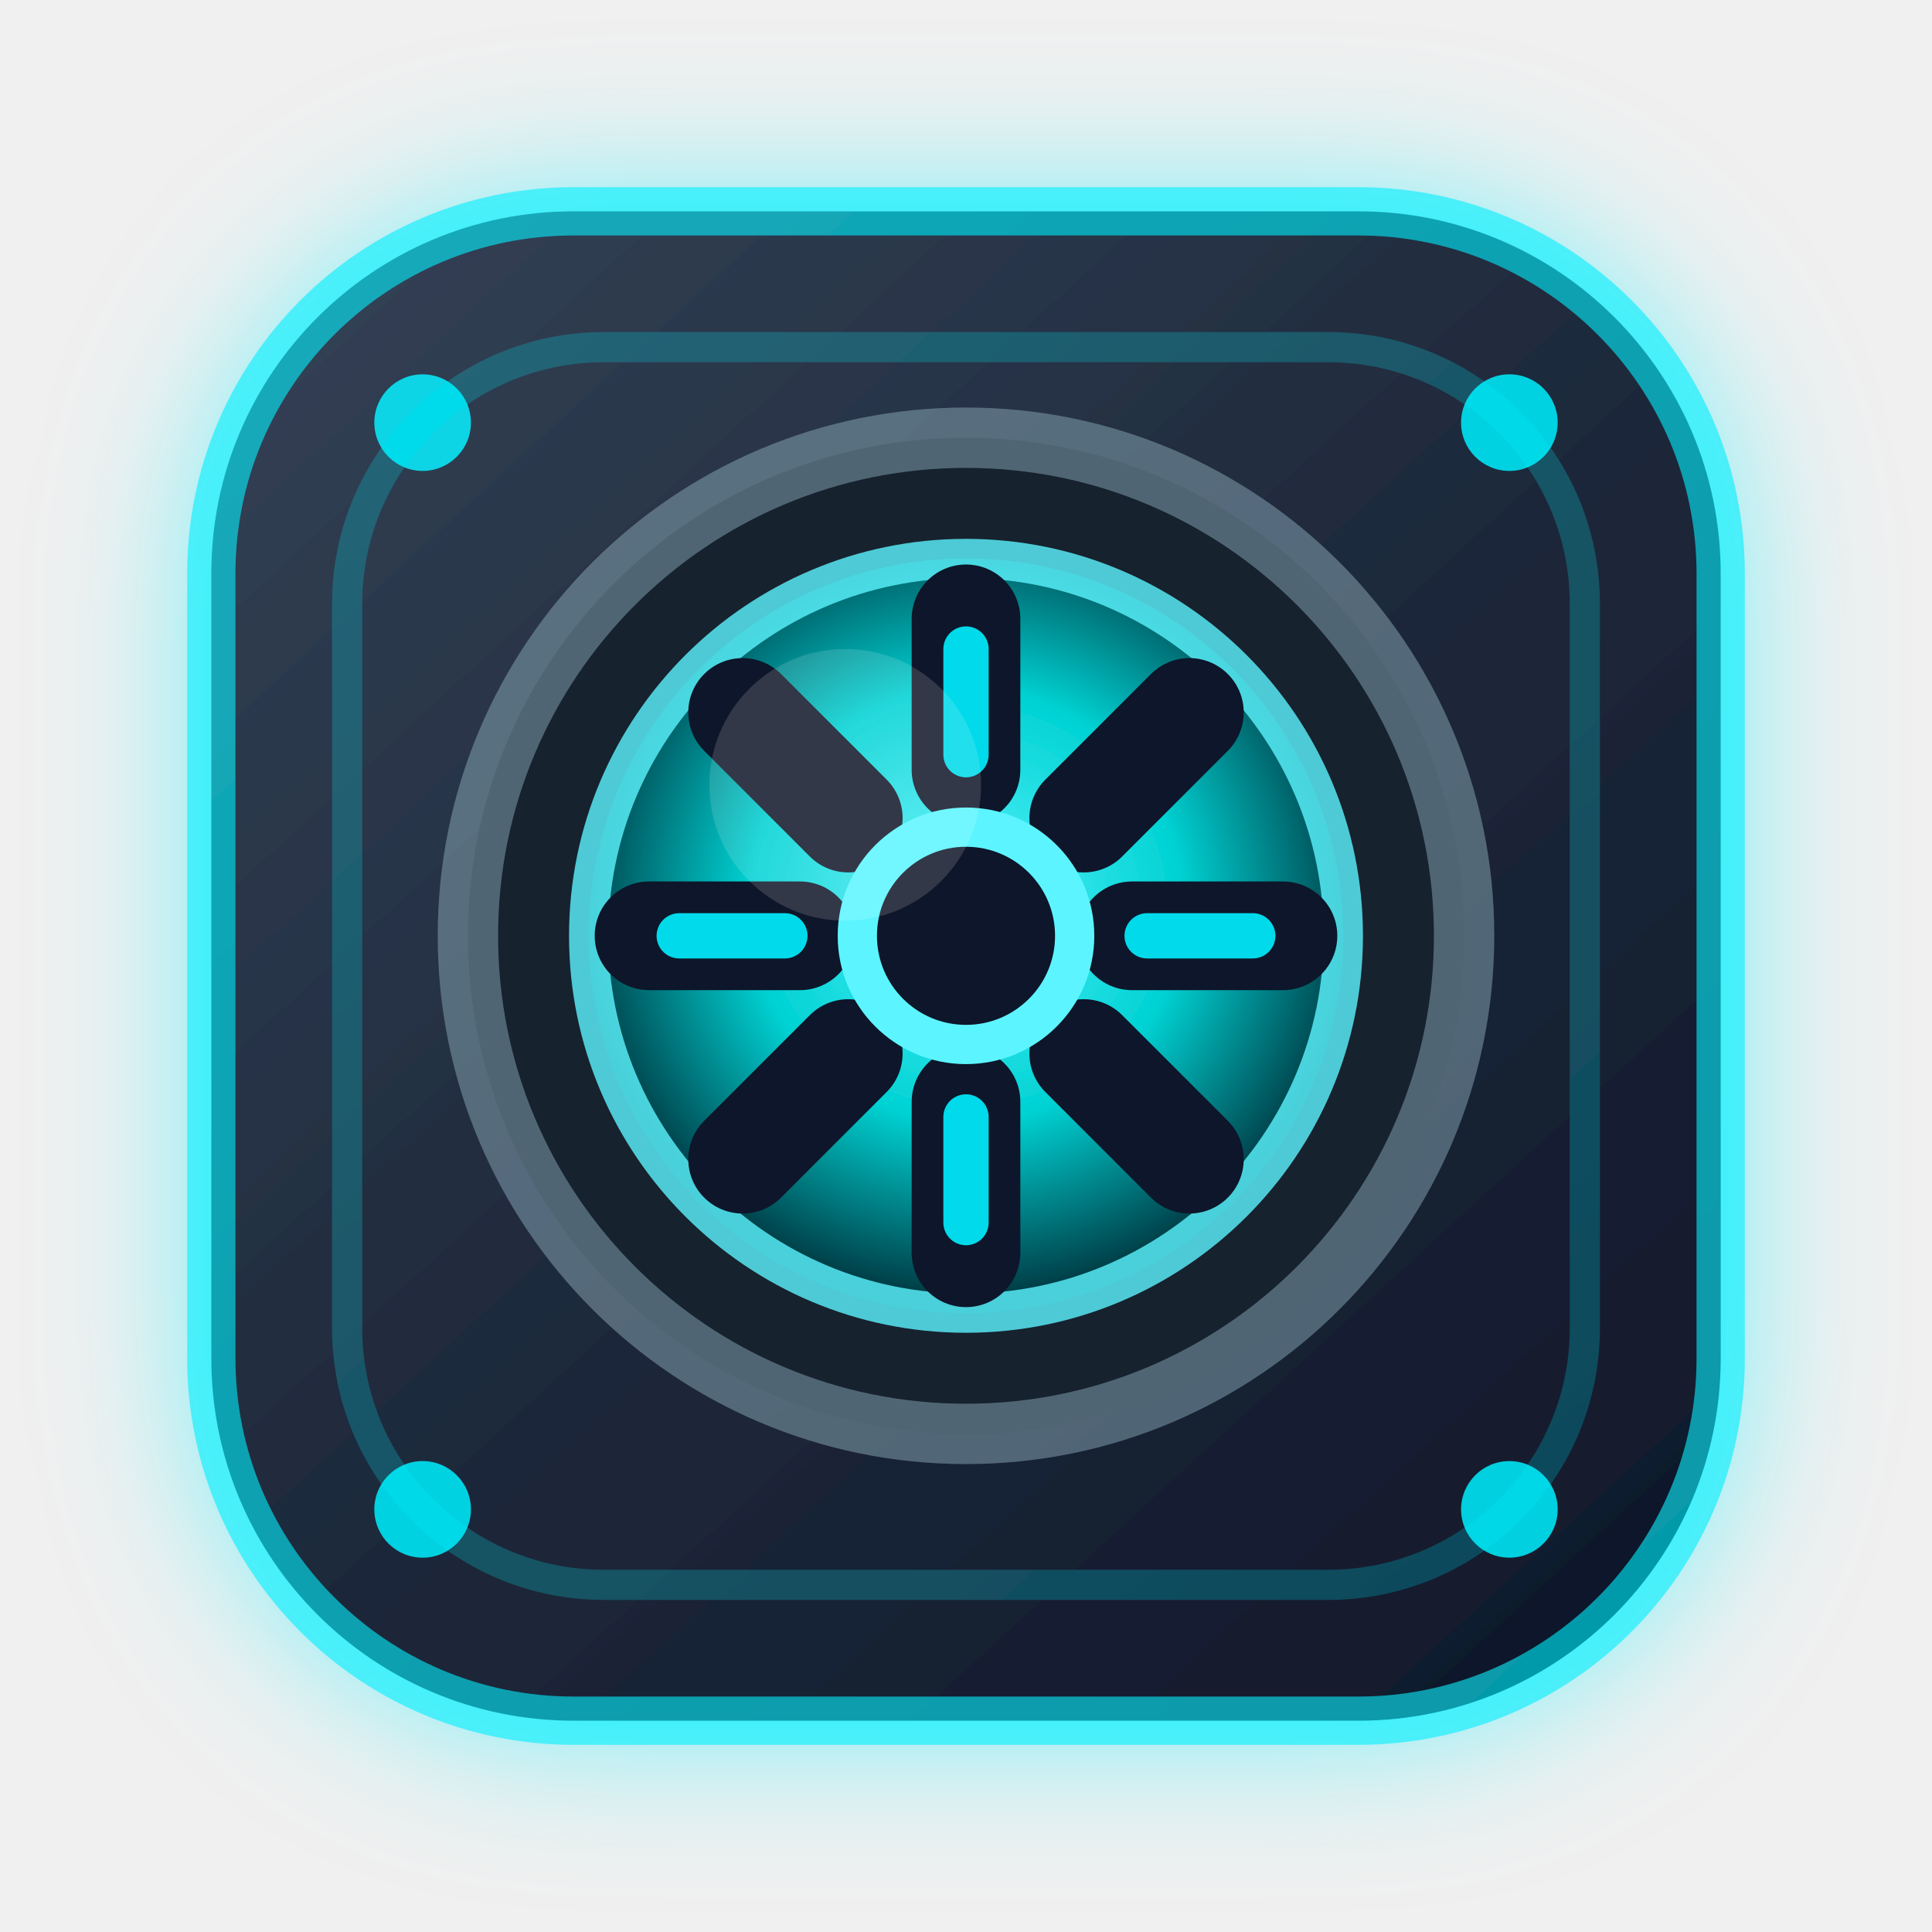
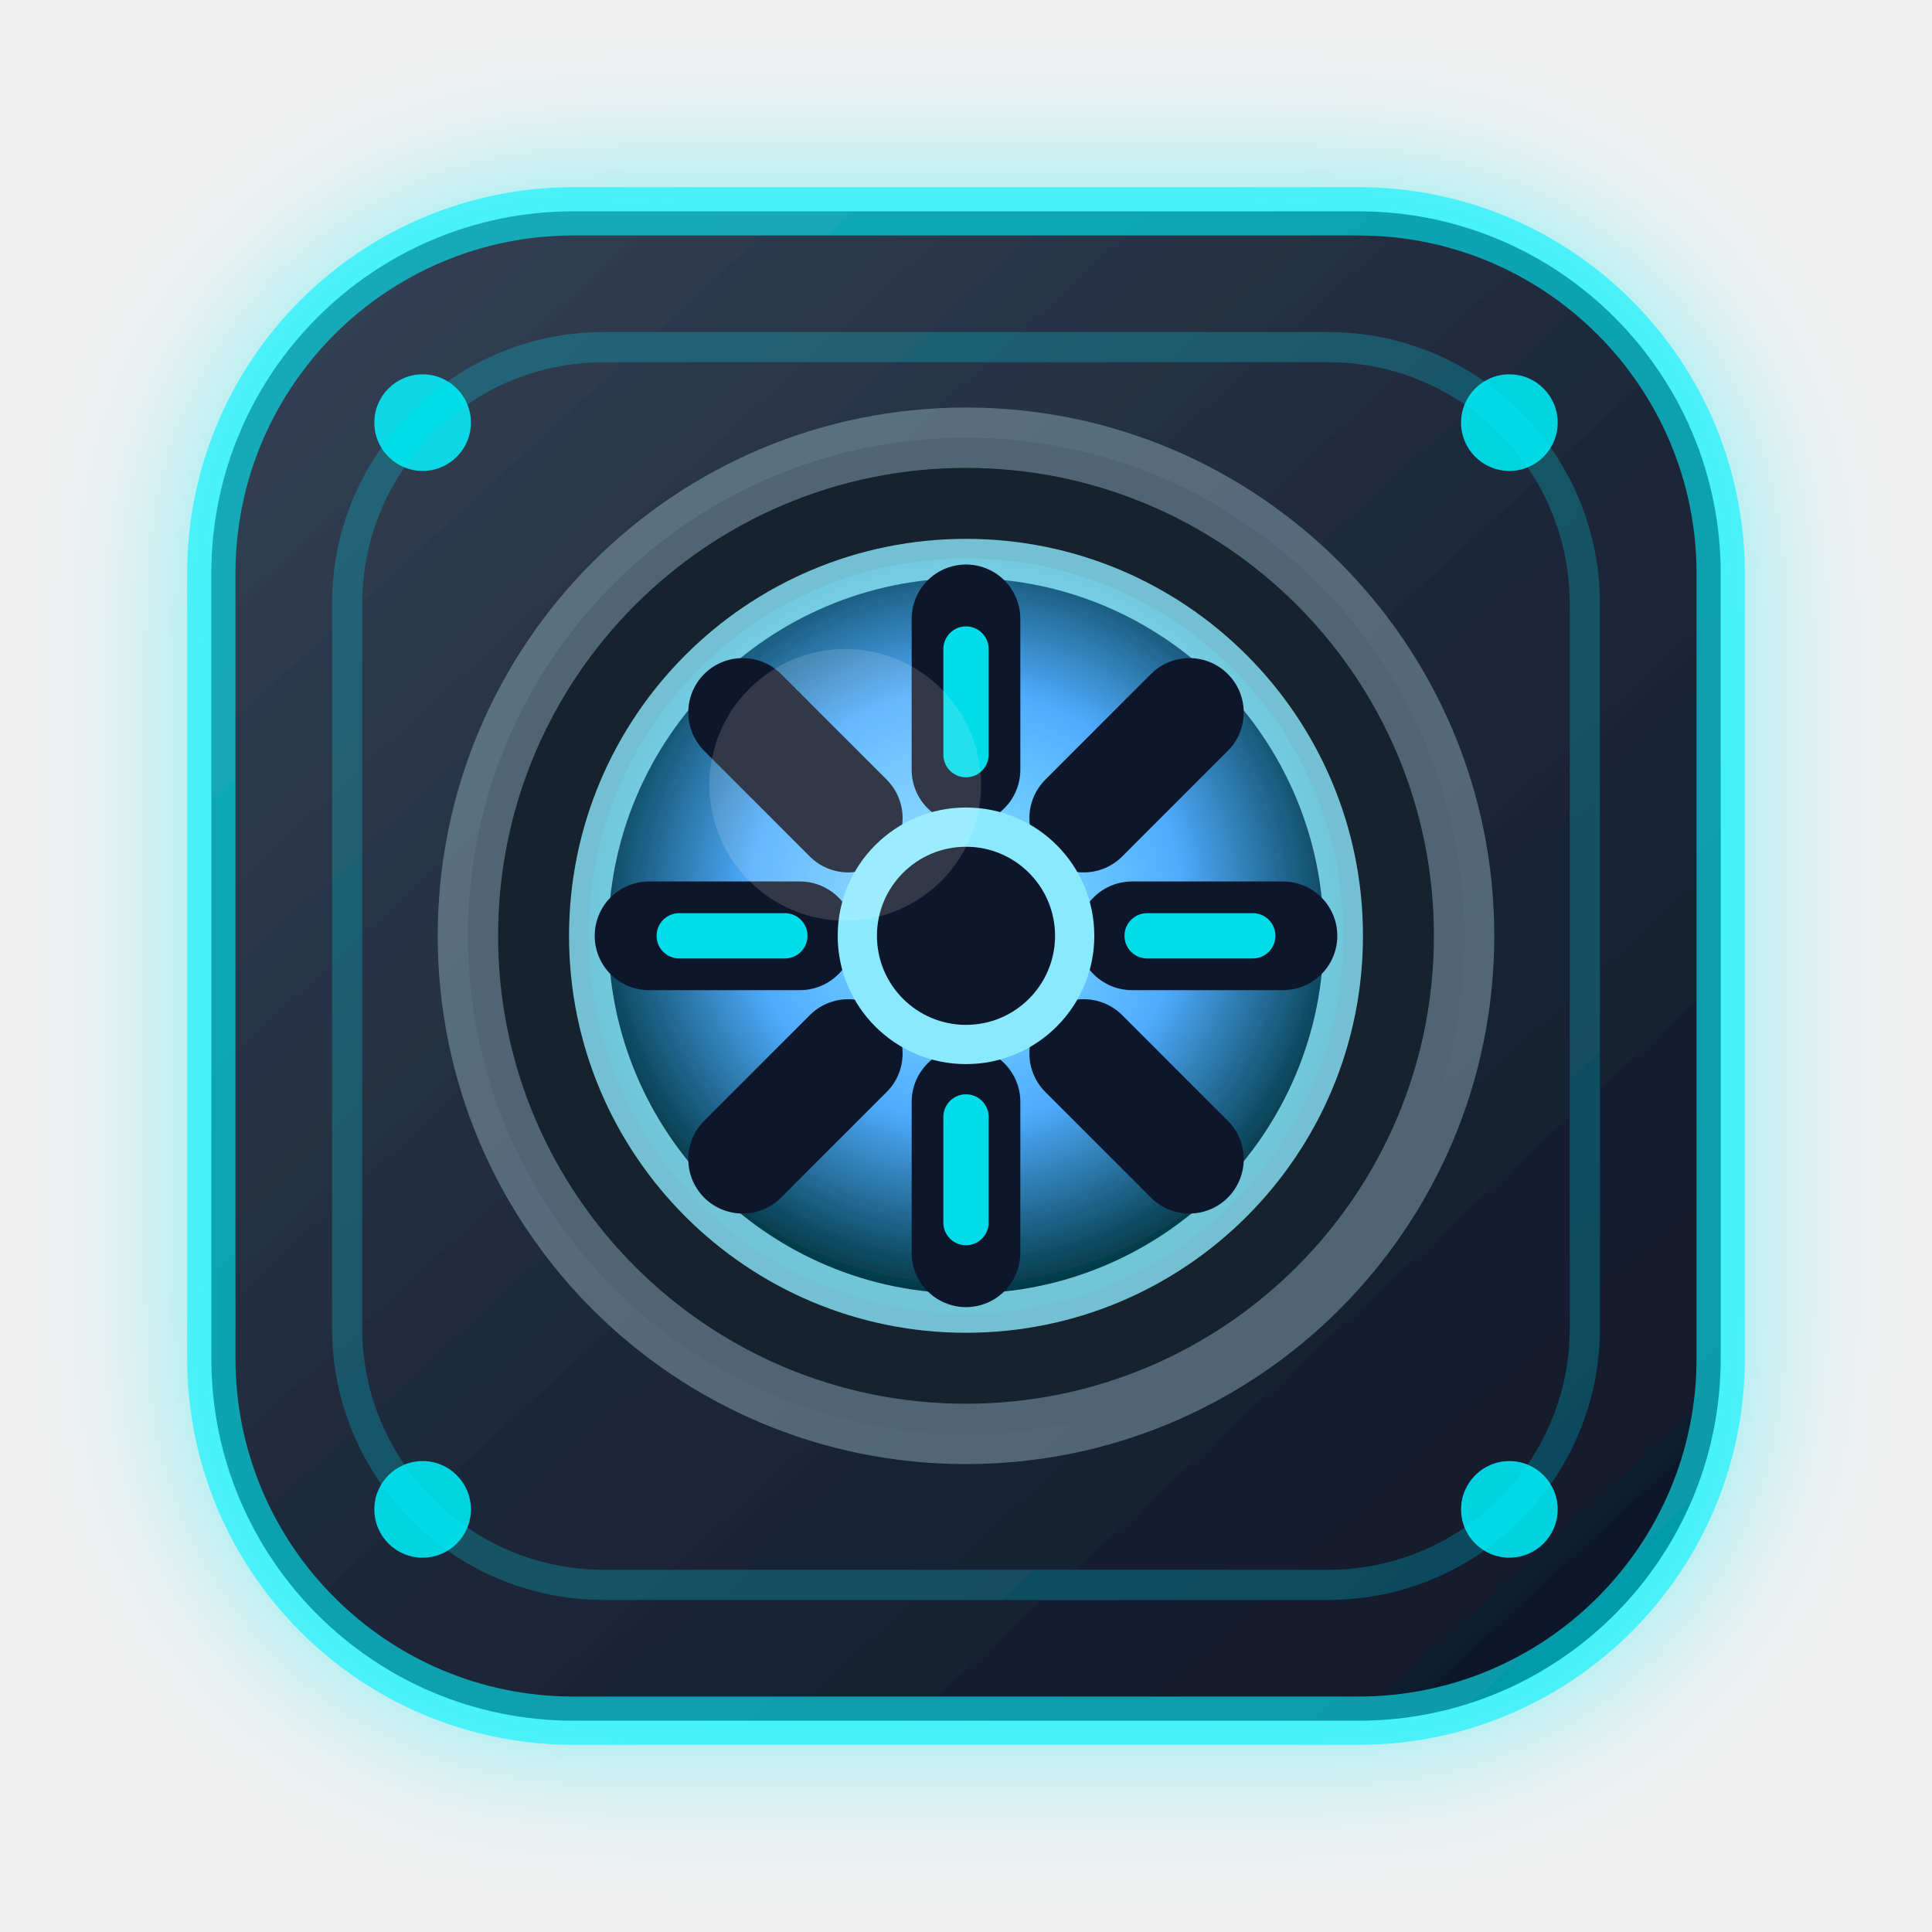
<svg xmlns="http://www.w3.org/2000/svg" viewBox="0 0 64 64">
  <defs>
    <linearGradient id="vPlate" x1="10" y1="8" x2="54" y2="56" gradientUnits="userSpaceOnUse">
      <stop offset="0" stop-color="#334155" />
      <stop offset=".5" stop-color="#1E293B" />
      <stop offset="1" stop-color="#0F172A" />
    </linearGradient>
    <radialGradient id="vCore" cx="32" cy="30" r="13" gradientUnits="userSpaceOnUse">
-       <stop offset="0" stop-color="#5CF5FF" />
-       <stop offset=".55" stop-color="#00D2D3" />
-       <stop offset="1" stop-color="#003B44" />
+       <stop offset="0" stop-color="#8BE9FD" />
+       <stop offset=".55" stop-color="#4FACFE" />
+       <stop offset="1" stop-color="#003540" />
    </radialGradient>
    <filter id="vGlow" x="-30%" y="-30%" width="160%" height="160%">
-       <feDropShadow dx="0" dy="0" stdDeviation="2.4" flood-color="#00F0FF" flood-opacity=".5" />
+       <feDropShadow dx="0" dy="0" stdDeviation="2.4" flood-color="#00F2FE" flood-opacity=".5" />
    </filter>
  </defs>
  <g filter="url(#vGlow)">
-     <rect x="7" y="7" width="50" height="50" rx="12" fill="url(#vPlate)" stroke="#00F0FF" stroke-opacity=".6" stroke-width="1.6" />
-     <rect x="11.5" y="11.5" width="41" height="41" rx="8.5" fill="none" stroke="#00F0FF" stroke-opacity=".22" stroke-width="1" />
-     <g fill="#00F0FF" opacity=".85">
+     <rect x="7" y="7" width="50" height="50" rx="12" fill="url(#vPlate)" stroke="#00F2FE" stroke-opacity=".6" stroke-width="1.6" />
+     <rect x="11.5" y="11.5" width="41" height="41" rx="8.5" fill="none" stroke="#00F2FE" stroke-opacity=".22" stroke-width="1" />
+     <g fill="#00F2FE" opacity=".85">
      <circle cx="14" cy="14" r="1.6" />
      <circle cx="50" cy="14" r="1.6" />
      <circle cx="14" cy="50" r="1.6" />
      <circle cx="50" cy="50" r="1.6" />
    </g>
    <circle cx="32" cy="31" r="16.5" fill="#16202E" stroke="#8AAAB8" stroke-opacity=".5" stroke-width="2" />
    <circle cx="32" cy="31" r="12.5" fill="url(#vCore)" />
-     <circle cx="32" cy="31" r="12.5" fill="none" stroke="#5CF5FF" stroke-width="1.3" opacity=".8" />
+     <circle cx="32" cy="31" r="12.5" fill="none" stroke="#8BE9FD" stroke-width="1.3" opacity=".8" />
    <g stroke="#0F172A" stroke-width="3.6" stroke-linecap="round">
      <line x1="32" y1="20.5" x2="32" y2="25.5" />
      <line x1="32" y1="36.5" x2="32" y2="41.5" />
      <line x1="21.5" y1="31" x2="26.5" y2="31" />
      <line x1="37.5" y1="31" x2="42.5" y2="31" />
      <line x1="24.6" y1="23.6" x2="28.1" y2="27.1" />
      <line x1="35.9" y1="34.9" x2="39.4" y2="38.4" />
      <line x1="39.4" y1="23.6" x2="35.9" y2="27.1" />
      <line x1="28.1" y1="34.9" x2="24.6" y2="38.4" />
    </g>
-     <g stroke="#00F0FF" stroke-width="1.5" stroke-linecap="round" opacity=".9">
+     <g stroke="#00F2FE" stroke-width="1.5" stroke-linecap="round" opacity=".9">
      <line x1="32" y1="21.5" x2="32" y2="25" />
      <line x1="32" y1="37" x2="32" y2="40.5" />
      <line x1="22.5" y1="31" x2="26" y2="31" />
      <line x1="38" y1="31" x2="41.5" y2="31" />
    </g>
-     <circle cx="32" cy="31" r="3.6" fill="#0F172A" stroke="#5CF5FF" stroke-width="1.3" />
+     <circle cx="32" cy="31" r="3.6" fill="#0F172A" stroke="#8BE9FD" stroke-width="1.3" />
    <circle cx="28" cy="26" r="4.5" fill="#FFFFFF" opacity=".14" />
  </g>
</svg>
